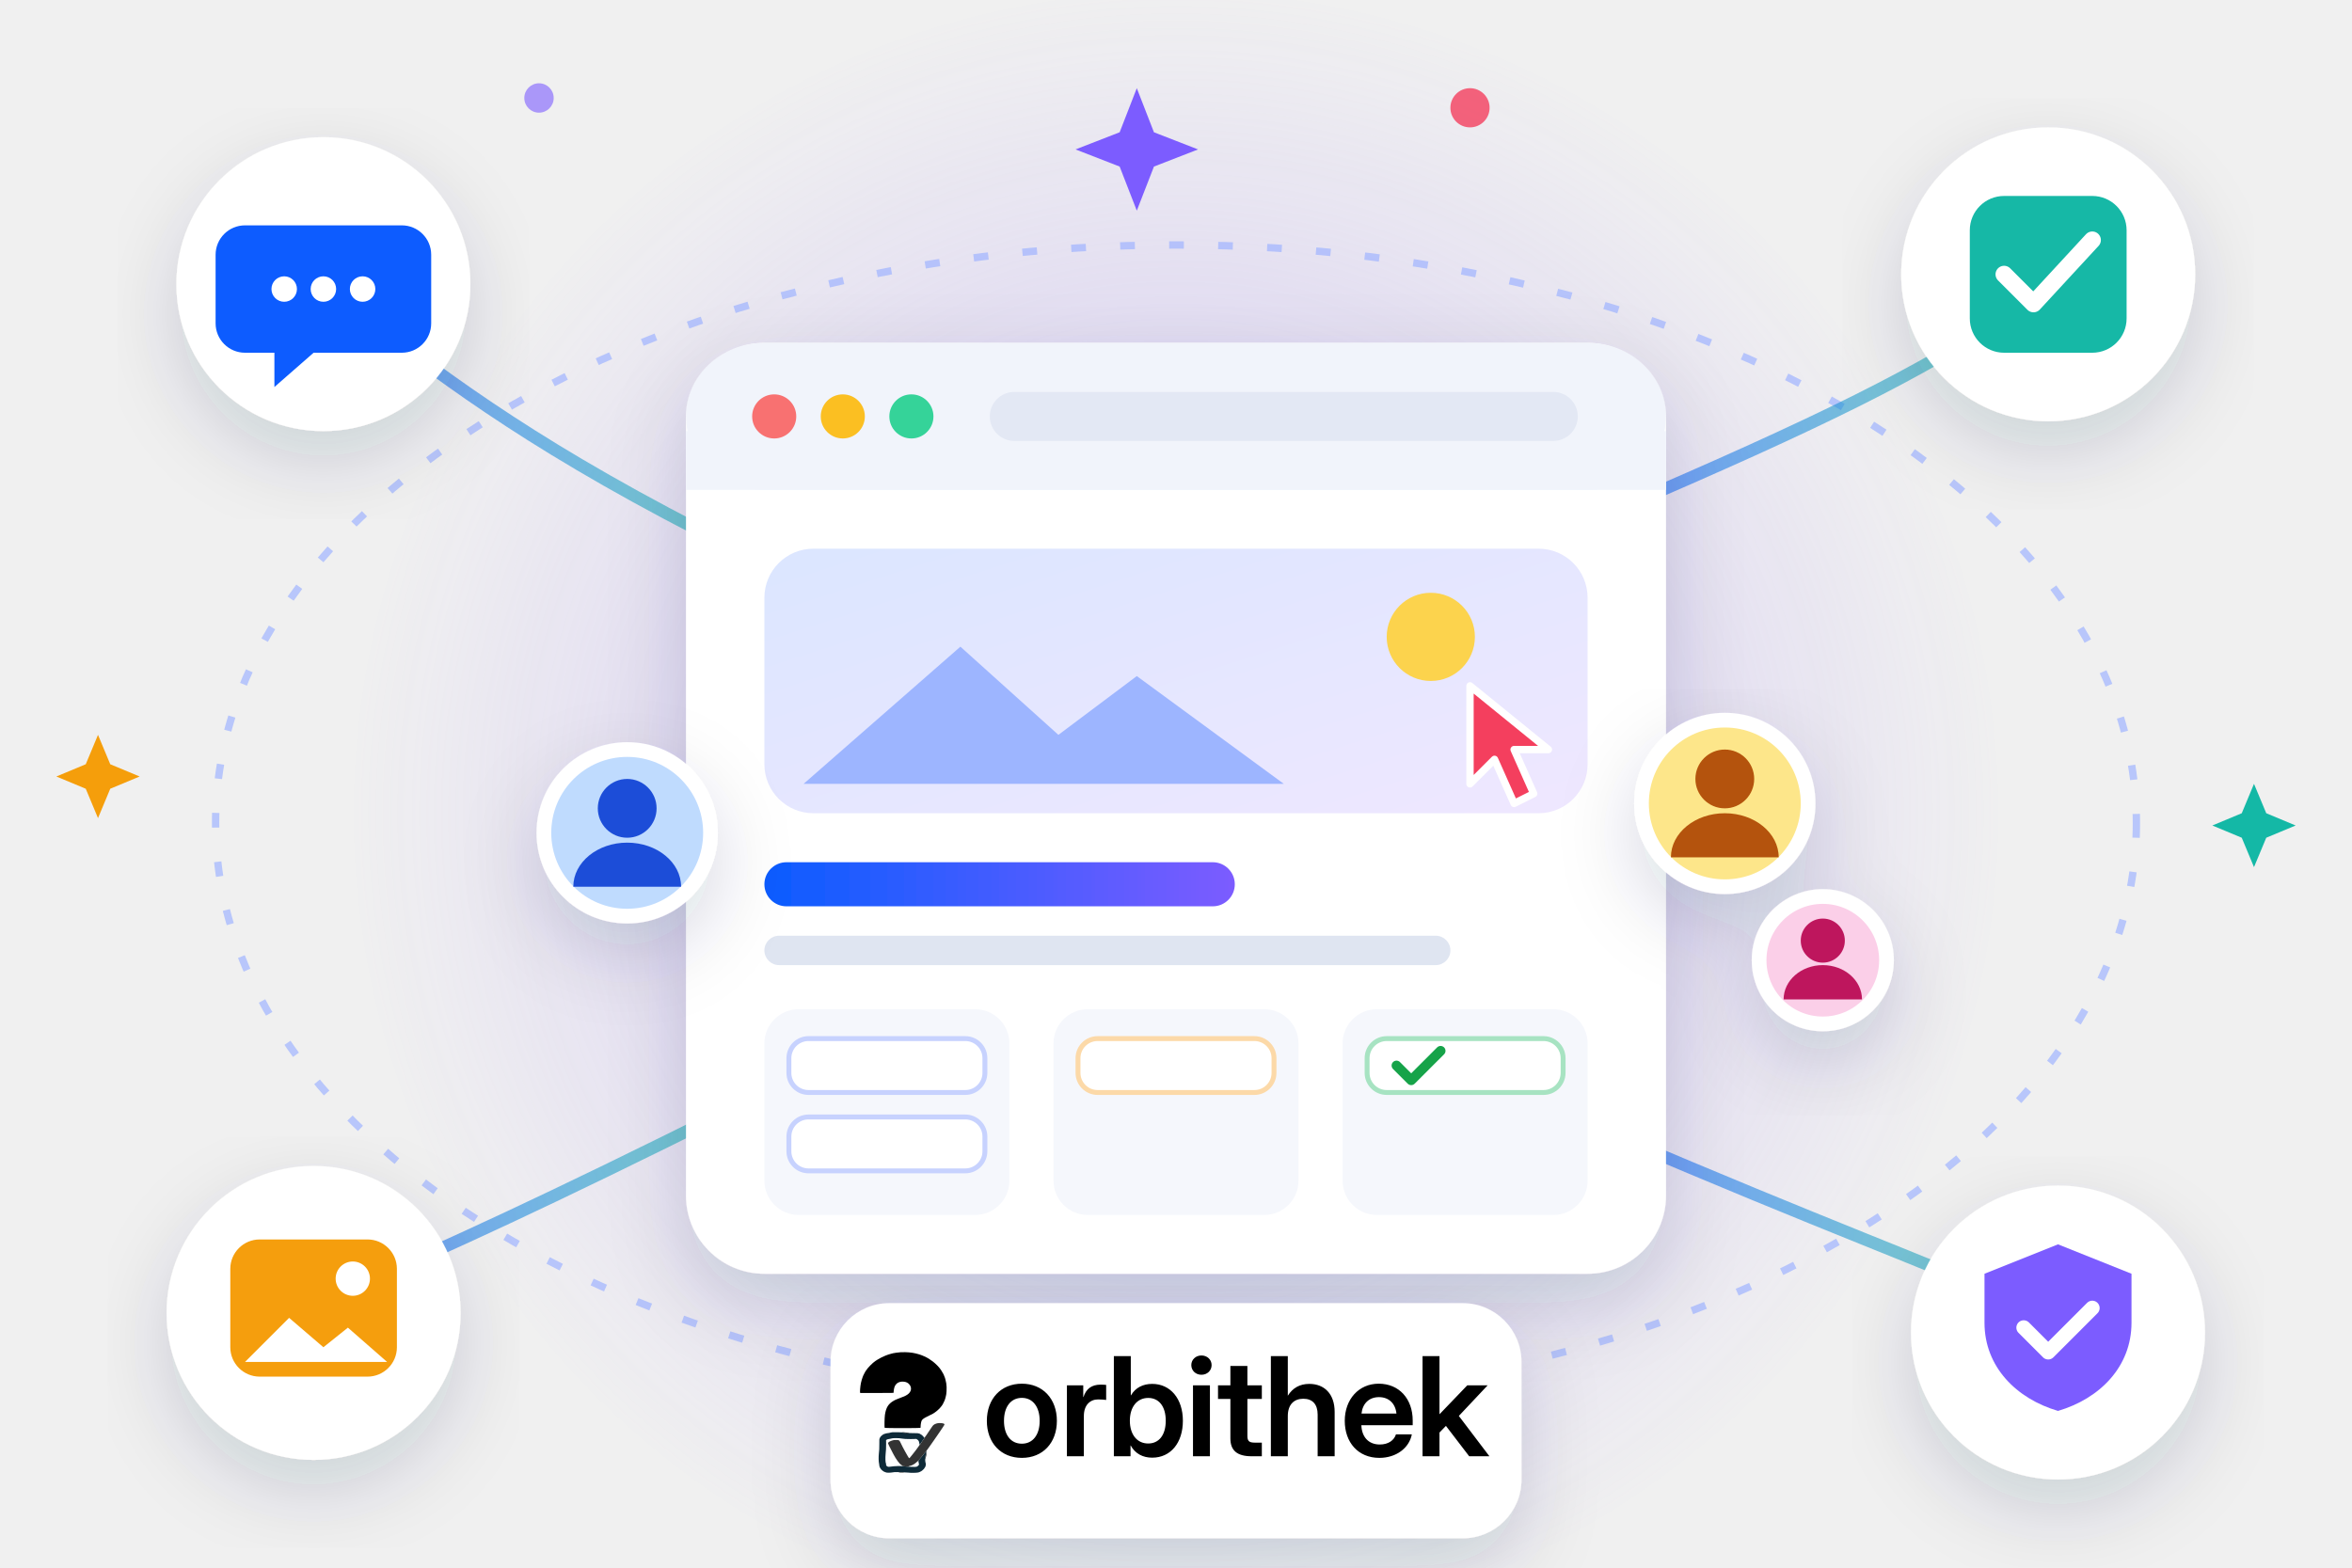
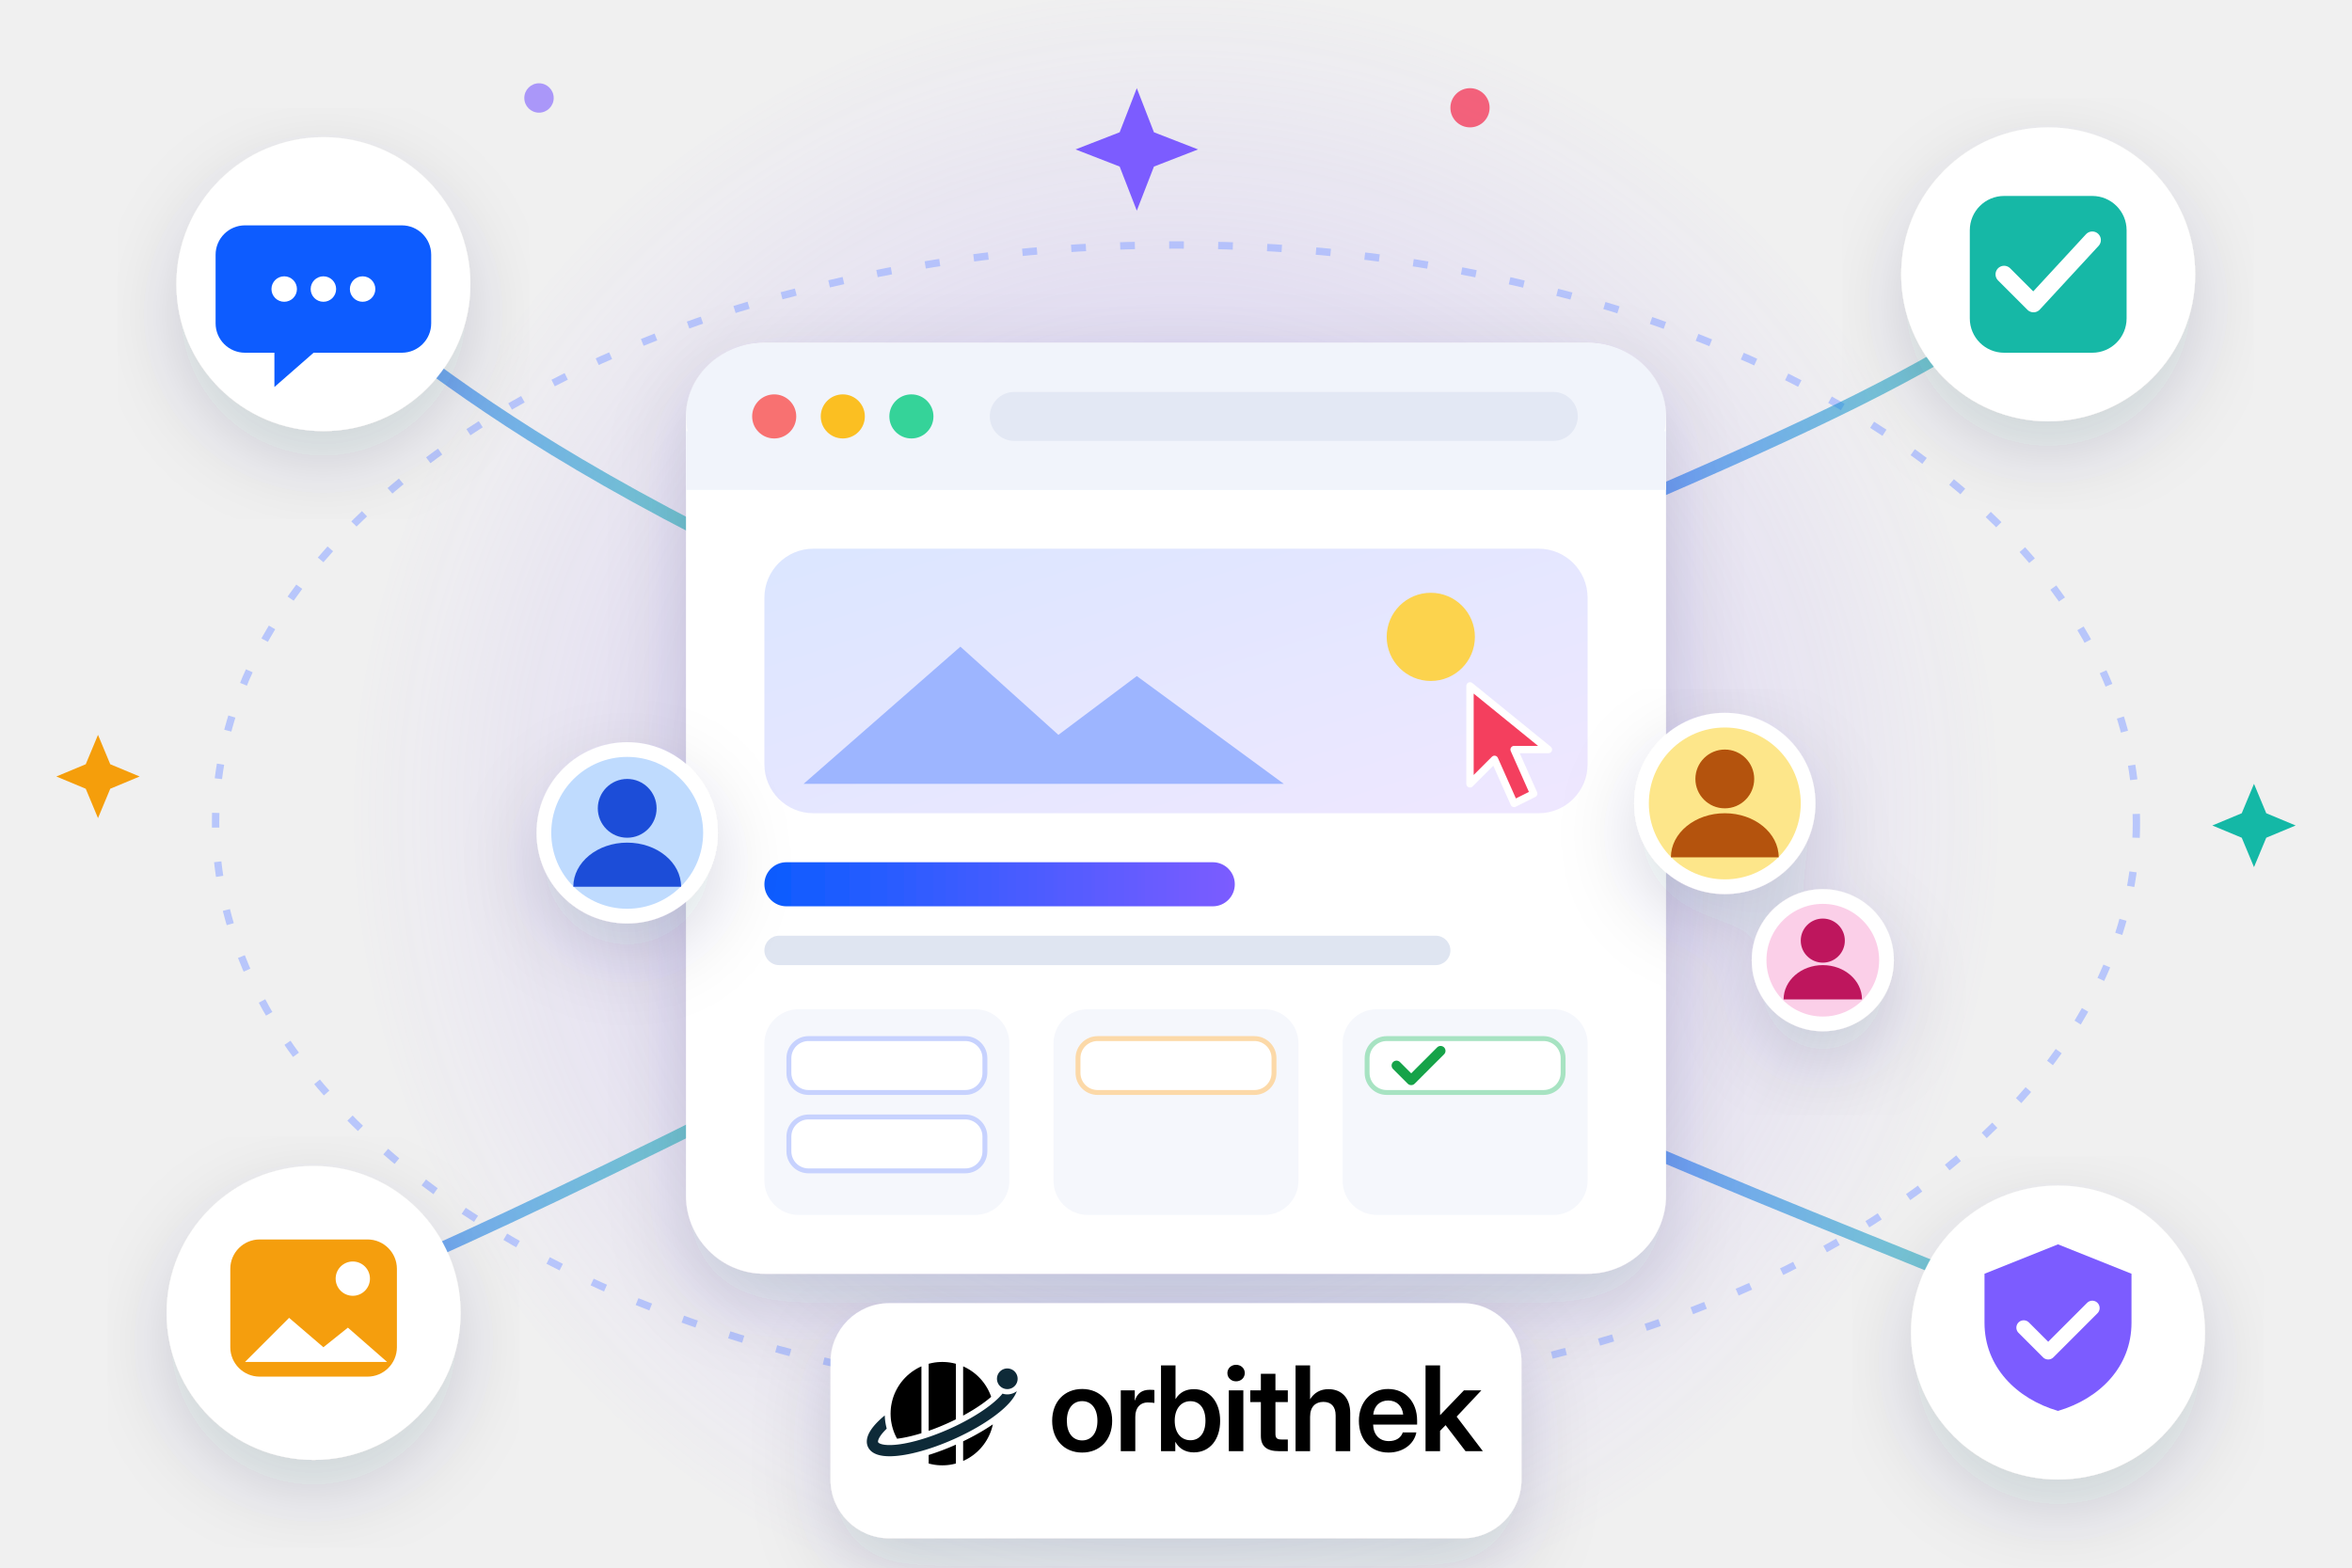
<svg xmlns="http://www.w3.org/2000/svg" viewBox="0 0 480 320" role="img" aria-labelledby="t">
  <defs>
    <radialGradient id="glow" cx="50%" cy="50%" r="50%">
      <stop offset="0" stop-color="#7c9dff" stop-opacity=".45" />
      <stop offset=".6" stop-color="#a78bfa" stop-opacity=".18" />
      <stop offset="1" stop-color="#a78bfa" stop-opacity="0" />
    </radialGradient>
    <linearGradient id="bar" x1="0" x2="1">
      <stop offset="0" stop-color="#0b5cff" />
      <stop offset="1" stop-color="#7c5cff" />
    </linearGradient>
    <linearGradient id="hero" x1="0" y1="0" x2="1" y2="1">
      <stop offset="0" stop-color="#dbe6ff" />
      <stop offset="1" stop-color="#efe7ff" />
    </linearGradient>
    <linearGradient id="link" x1="0" x2="1">
      <stop offset="0" stop-color="#0b5cff" stop-opacity=".55" />
      <stop offset="1" stop-color="#14b8a6" stop-opacity=".55" />
    </linearGradient>
    <filter id="lift" x="-20%" y="-20%" width="140%" height="150%">
      <feDropShadow dx="0" dy="6" stdDeviation="8" flood-color="#1e2a55" flood-opacity=".16" />
    </filter>
  </defs>
  <circle cx="240" cy="166" r="168" fill="url(#glow)" />
  <ellipse cx="240" cy="168" rx="196" ry="118" fill="none" stroke="#9fb4ff" stroke-width="1.5" stroke-dasharray="3 7" opacity=".7" />
  <g fill="none" stroke="url(#link)" stroke-width="2.5" stroke-linecap="round">
    <path d="M150 112 C110 92 92 78 76 66" />
    <path d="M330 104 C372 86 392 76 410 64" />
    <path d="M150 226 C110 246 92 254 74 262" />
    <path d="M330 232 C372 250 394 258 412 266" />
  </g>
  <g filter="url(#lift)">
    <rect x="140" y="70" width="200" height="190" rx="16" fill="#ffffff" />
    <rect x="140" y="70" width="200" height="30" rx="16" fill="#f1f4fb" />
    <rect x="140" y="88" width="200" height="12" fill="#f1f4fb" />
    <circle cx="158" cy="85" r="4.5" fill="#f87171" />
    <circle cx="172" cy="85" r="4.5" fill="#fbbf24" />
    <circle cx="186" cy="85" r="4.5" fill="#34d399" />
    <rect x="202" y="80" width="120" height="10" rx="5" fill="#e3e8f4" />
    <rect x="156" y="112" width="168" height="54" rx="10" fill="url(#hero)" />
    <path d="M164 160 L196 132 L216 150 L232 138 L262 160 Z" fill="#9db5ff" />
    <circle cx="292" cy="130" r="9" fill="#fcd34d" />
    <rect x="156" y="176" width="96" height="9" rx="4.5" fill="url(#bar)" />
    <rect x="156" y="191" width="140" height="6" rx="3" fill="#dfe5f1" />
    <rect x="156" y="206" width="50" height="42" rx="7" fill="#f5f7fc" />
    <rect x="215" y="206" width="50" height="42" rx="7" fill="#f5f7fc" />
    <rect x="274" y="206" width="50" height="42" rx="7" fill="#f5f7fc" />
    <rect x="161" y="212" width="40" height="11" rx="4" fill="#ffffff" stroke="#c7d2fe" />
    <rect x="161" y="228" width="40" height="11" rx="4" fill="#ffffff" stroke="#c7d2fe" />
    <rect x="220" y="212" width="40" height="11" rx="4" fill="#ffffff" stroke="#fcd9a8" />
    <rect x="279" y="212" width="40" height="11" rx="4" fill="#ffffff" stroke="#a7e3c2" />
    <path d="M285 217.5 l3 3 6-6" fill="none" stroke="#16a34a" stroke-width="2" stroke-linecap="round" stroke-linejoin="round" />
  </g>
  <g filter="url(#lift)">
    <circle cx="66" cy="58" r="30" fill="#ffffff" />
    <path d="M50 46 h32 a6 6 0 0 1 6 6 v14 a6 6 0 0 1 -6 6 h-18 l-8 7 v-7 h-6 a6 6 0 0 1 -6 -6 v-14 a6 6 0 0 1 6 -6 z" fill="#0b5cff" />
    <circle cx="58" cy="59" r="2.6" fill="#ffffff" />
    <circle cx="66" cy="59" r="2.6" fill="#ffffff" />
    <circle cx="74" cy="59" r="2.6" fill="#ffffff" />
  </g>
  <g filter="url(#lift)">
    <circle cx="418" cy="56" r="30" fill="#ffffff" />
    <rect x="402" y="40" width="32" height="32" rx="7" fill="#14b8a6" />
    <path d="M409 56 l6 6 12-13" fill="none" stroke="#ffffff" stroke-width="3.5" stroke-linecap="round" stroke-linejoin="round" />
  </g>
  <g filter="url(#lift)">
    <circle cx="64" cy="268" r="30" fill="#ffffff" />
    <rect x="47" y="253" width="34" height="28" rx="6" fill="#f59e0b" />
    <path d="M50 278 l9-9 7 6 5-4 8 7 z" fill="#ffffff" />
    <circle cx="72" cy="261" r="3.5" fill="#ffffff" />
  </g>
  <g filter="url(#lift)">
    <circle cx="420" cy="272" r="30" fill="#ffffff" />
    <path d="M420 254 l15 6 v10 c0 9 -6.5 15.5 -15 18 c-8.5 -2.5 -15 -9 -15 -18 v-10 z" fill="#7c5cff" />
    <path d="M413 271 l5 5 9 -9" fill="none" stroke="#ffffff" stroke-width="3" stroke-linecap="round" stroke-linejoin="round" />
  </g>
  <g filter="url(#lift)">
    <circle cx="352" cy="164" r="17" fill="#fde68a" stroke="#ffffff" stroke-width="3" />
    <circle cx="352" cy="159" r="6" fill="#b45309" />
    <path d="M341 175 a11 9 0 0 1 22 0" fill="#b45309" />
    <circle cx="128" cy="170" r="17" fill="#bfdbfe" stroke="#ffffff" stroke-width="3" />
    <circle cx="128" cy="165" r="6" fill="#1d4ed8" />
    <path d="M117 181 a11 9 0 0 1 22 0" fill="#1d4ed8" />
    <circle cx="372" cy="196" r="13" fill="#fbcfe8" stroke="#ffffff" stroke-width="3" />
    <circle cx="372" cy="192" r="4.5" fill="#be185d" />
    <path d="M364 204 a8 7 0 0 1 16 0" fill="#be185d" />
  </g>
  <path d="M300 140 l0 20 5 -5 4 9 4 -2 -4 -9 7 0 z" fill="#f43f5e" stroke="#ffffff" stroke-width="1.5" stroke-linejoin="round" />
  <g filter="url(#lift)">
    <rect x="169.5" y="266.0" width="141.0" height="48.0" rx="12" fill="#ffffff" />
  </g>
-   <svg x="175.5" y="276.0" width="128.9" height="28.0" viewBox="0 0 458.89 99.66">
-     <g transform="translate(-25.908 -7.514) scale(0.31309)">
-       <path fill="#0E2A38" fill-rule="evenodd" d="M199.62,303.98C197.70,303.87 195.22,303.66 194.12,303.52C193.03,303.37 190.39,303.24 188.26,303.23C185.49,303.22 184.15,303.11 183.52,302.85C183.05,302.65 182.20,302.48 181.64,302.48C181.08,302.47 177.10,302.42 172.79,302.36C164.38,302.25 159.88,302.55 154.75,303.55C152.78,303.94 145.44,303.96 144.96,303.58C144.77,303.44 144.11,303.25 143.48,303.17C142.84,303.09 142.00,302.85 141.60,302.64C140.43,302.03 138.10,301.00 137.87,301.00C137.75,301.00 137.42,300.79 137.14,300.52C136.86,300.26 135.84,299.52 134.88,298.88C133.09,297.69 130.71,294.99 129.90,293.23C129.68,292.76 129.21,291.87 128.85,291.25C128.07,289.92 127.78,288.68 127.51,285.62C127.40,284.39 127.19,282.93 127.05,282.38C125.97,278.21 125.76,267.34 126.61,259.25C126.86,256.84 127.10,254.26 127.13,253.50C127.17,252.74 127.33,251.06 127.50,249.75C127.70,248.13 127.76,244.35 127.69,237.88C127.56,226.89 127.66,225.44 128.74,223.50C129.16,222.74 129.68,221.73 129.90,221.25C130.86,219.18 137.29,214.00 138.91,214.00C139.17,214.00 140.05,213.72 140.88,213.38C141.70,213.04 142.71,212.76 143.12,212.75C143.54,212.75 144.20,212.58 144.59,212.37C145.01,212.16 145.95,212.00 146.84,212.01C148.32,212.01 150.68,211.55 154.88,210.42C156.79,209.90 157.33,209.88 167.82,209.91C176.88,209.94 178.90,210.01 179.57,210.32C180.28,210.64 182.37,210.89 186.62,211.14C187.31,211.18 188.49,211.33 189.25,211.49C190.08,211.65 195.99,211.82 204.23,211.91C216.96,212.05 217.88,212.09 218.60,212.53C219.03,212.79 219.79,213.00 220.30,213.00C220.98,213.00 221.47,213.21 222.09,213.75C222.56,214.16 223.42,214.67 224.01,214.88C225.57,215.43 229.79,219.24 231.15,221.31C231.48,221.83 231.92,222.25 232.13,222.25C232.77,222.25 232.54,223.36 231.67,224.52C230.30,226.35 229.42,227.56 228.52,228.88C228.04,229.56 227.11,230.91 226.43,231.88C225.76,232.84 224.46,234.75 223.54,236.12C221.39,239.36 221.00,239.62 221.00,237.85C221.00,237.37 220.85,236.62 220.66,236.17C220.47,235.73 220.24,234.69 220.14,233.87C219.76,230.89 218.73,229.10 216.25,227.15C214.09,225.46 213.34,225.14 212.24,225.47C211.07,225.83 190.22,225.82 188.25,225.47C187.49,225.33 185.02,225.07 182.75,224.89C180.48,224.71 178.29,224.45 177.88,224.30C175.34,223.41 158.03,223.30 156.96,224.17C156.78,224.32 155.90,224.53 155.02,224.63C154.14,224.73 153.06,224.96 152.63,225.14C152.19,225.32 150.94,225.55 149.85,225.64C147.57,225.83 144.77,226.80 143.94,227.69L143.38,228.29L143.46,237.96C143.52,244.84 143.45,248.27 143.22,249.88C143.05,251.11 142.88,252.97 142.85,254.00C142.81,255.03 142.60,257.68 142.38,259.88C141.42,269.32 141.76,279.85 143.11,282.47C143.43,283.09 143.49,283.61 143.37,284.61C143.11,286.67 144.22,288.22 146.95,289.63C148.38,290.37 150.26,290.40 153.88,289.74C161.30,288.39 179.41,287.84 184.00,288.82C185.03,289.04 187.17,289.29 188.75,289.38C192.87,289.61 194.28,289.70 199.75,290.13C203.11,290.39 206.06,290.46 209.25,290.36C214.61,290.18 215.17,289.98 218.13,287.21C219.99,285.47 220.20,284.89 219.52,283.35C219.20,282.63 218.96,281.39 218.86,279.92C218.78,278.66 218.61,277.31 218.49,276.92C218.24,276.14 218.62,275.13 219.39,274.49C219.94,274.04 226.69,265.99 228.62,263.49C229.45,262.42 231.22,260.12 232.56,258.37C234.73,255.52 236.21,254.00 236.80,254.00C236.91,254.00 237.00,254.73 237.00,255.62C237.00,256.52 236.90,257.25 236.78,257.25C236.49,257.25 236.12,258.28 235.75,260.12C235.09,263.45 235.00,263.96 234.72,266.00C233.83,272.62 234.03,278.13 235.30,281.84C235.68,282.94 235.76,283.60 235.63,284.47C235.53,285.10 235.42,286.02 235.38,286.50C234.91,291.96 228.66,299.15 222.12,301.76C221.30,302.09 220.40,302.50 220.12,302.67C218.29,303.80 208.02,304.45 199.62,303.98Z" />
-       <path fill="#333333" fill-rule="evenodd" d="M189.75,289.45C186.45,289.27 179.82,288.22 180.94,288.05C181.83,287.92 181.60,287.37 180.44,286.86C179.41,286.41 177.48,285.03 175.84,283.57C174.86,282.69 171.67,278.85 170.28,276.88C166.06,270.86 163.98,267.53 161.43,262.75C160.88,261.72 159.62,259.36 158.63,257.50C157.63,255.64 155.82,252.10 154.61,249.62C153.39,247.15 152.20,244.83 151.95,244.46C151.14,243.26 148.00,236.22 148.00,235.59C148.00,233.09 152.07,230.53 159.00,228.67C161.71,227.94 162.14,227.90 166.50,227.89C171.07,227.88 171.14,227.88 172.67,228.59C174.75,229.55 174.95,229.81 176.99,234.12C180.13,240.74 184.29,248.87 186.15,252.00C186.35,252.34 186.95,253.47 187.48,254.50C189.44,258.33 191.22,261.46 193.27,264.71C194.43,266.54 195.64,268.48 195.96,269.02C196.78,270.41 197.43,270.34 198.84,268.69C200.92,266.23 202.24,264.63 203.68,262.78C204.48,261.77 206.79,258.84 208.82,256.28C210.85,253.72 213.01,250.89 213.63,250.00C214.24,249.11 215.82,246.91 217.13,245.12C220.32,240.80 220.85,239.99 221.00,239.27C221.12,238.69 221.15,238.68 221.56,239.10C221.90,239.43 222.03,239.46 222.10,239.21C222.16,239.02 222.32,238.52 222.46,238.08C222.68,237.39 224.16,235.10 226.80,231.38C227.19,230.82 227.93,229.76 228.44,229.00C228.95,228.24 230.08,226.68 230.94,225.52C231.80,224.36 232.50,223.22 232.50,222.97C232.50,222.72 232.75,222.26 233.06,221.93C234.12,220.82 236.12,218.05 237.62,215.63C238.45,214.30 239.37,212.90 239.67,212.53C240.52,211.46 246.84,202.07 250.55,196.38C252.03,194.09 253.76,192.50 255.99,191.38C261.19,188.76 265.89,188.06 272.83,188.88C276.27,189.29 277.57,189.75 278.48,190.90C279.33,191.99 279.25,192.17 275.28,198.09C273.82,200.26 271.78,203.32 270.75,204.89C269.72,206.45 268.10,208.83 267.15,210.17C263.94,214.72 262.13,217.37 260.92,219.25C259.70,221.15 259.49,221.46 257.51,224.12C256.89,224.95 255.31,227.26 253.98,229.25C252.65,231.24 250.68,234.06 249.59,235.52C248.51,236.97 246.95,239.19 246.12,240.46C245.30,241.72 243.44,244.34 242.00,246.28C237.72,252.02 237.00,253.06 236.99,253.48C236.99,253.70 236.56,254.14 236.03,254.46C235.47,254.81 234.08,256.36 232.60,258.30C231.24,260.09 229.45,262.43 228.62,263.49C226.80,265.86 221.33,272.40 219.73,274.14C219.09,274.83 218.49,275.65 218.39,275.95C218.29,276.28 218.01,276.50 217.70,276.50C217.38,276.50 216.15,277.50 214.53,279.06C210.15,283.28 204.04,286.86 199.88,287.64C197.98,288.00 195.38,288.97 195.40,289.31C195.43,289.71 194.85,289.72 189.75,289.45Z" />
-       <path fill="#000000" fill-rule="evenodd" d="M177.00,303.25C173.07,303.02 171.25,302.77 171.25,302.46C171.25,302.30 172.93,302.26 175.94,302.35C178.52,302.42 181.06,302.48 181.59,302.48C182.13,302.48 183.05,302.67 183.65,302.90C184.24,303.12 185.07,303.26 185.48,303.20C185.89,303.14 186.17,303.18 186.10,303.30C185.95,303.53 181.58,303.51 177.00,303.25ZM234.10,272.16C234.02,271.93 234.02,271.38 234.12,270.93C234.21,270.49 234.32,269.68 234.36,269.12C234.52,266.93 235.04,263.59 235.81,259.88C236.55,256.25 237.13,256.35 236.91,260.06C236.75,262.77 236.40,264.94 235.60,268.12C234.46,272.69 234.38,272.89 234.10,272.16ZM191.12,211.73C190.03,211.62 188.84,211.45 188.50,211.37C188.16,211.28 187.20,211.17 186.38,211.12C182.54,210.89 179.70,210.55 179.44,210.29C178.67,209.52 191.36,210.32 195.62,211.31L196.88,211.60L195.88,211.78C194.67,212.01 193.76,212.00 191.12,211.73ZM140.16,199.79C139.30,198.83 139.74,175.94 140.76,169.25C143.33,152.32 148.68,143.84 161.31,136.67C162.93,135.75 164.33,135.00 164.44,135.00C164.54,135.00 165.13,134.76 165.75,134.46C166.37,134.16 167.05,133.84 167.27,133.74C167.48,133.64 169.17,132.97 171.02,132.26C172.86,131.54 174.71,130.81 175.12,130.64C175.54,130.46 176.72,130.00 177.75,129.62C178.78,129.24 180.08,128.72 180.64,128.46C181.20,128.21 181.79,128.00 181.95,128.00C182.12,128.00 182.67,127.78 183.18,127.50C183.70,127.22 184.27,127.00 184.46,127.00C184.64,127.00 185.10,126.84 185.46,126.65C185.83,126.46 187.34,125.71 188.83,124.97C200.45,119.22 204.37,109.41 198.63,100.51C195.25,95.27 189.37,92.37 182.12,92.38C173.17,92.39 166.95,96.06 163.56,103.34C163.25,104.00 163.00,104.69 163.00,104.87C163.00,105.04 162.79,105.68 162.52,106.28C162.26,106.88 161.97,108.11 161.87,109.00C161.77,109.89 161.58,110.91 161.44,111.25C161.31,111.59 161.12,113.29 161.02,115.02C160.92,116.75 160.75,118.30 160.65,118.46C160.51,118.68 151.16,118.75 121.99,118.75L83.51,118.75L83.16,118.19C82.32,116.82 83.45,103.13 85.02,95.62C85.84,91.75 87.78,84.93 88.52,83.35C88.78,82.78 89.00,82.14 89.00,81.92C89.00,81.55 89.24,80.95 90.50,78.12C91.36,76.21 93.77,71.45 94.22,70.79C94.86,69.84 95.83,68.29 96.51,67.12C99.95,61.20 112.33,48.53 118.50,44.62C119.12,44.22 121.23,42.85 123.20,41.56C127.53,38.73 137.04,33.88 141.25,32.37C142.28,32.00 143.34,31.59 143.59,31.45C143.85,31.32 144.53,31.06 145.09,30.88C145.66,30.69 147.00,30.20 148.08,29.79C149.15,29.38 150.50,28.96 151.08,28.87C151.65,28.77 152.32,28.59 152.55,28.47C152.78,28.35 153.68,28.09 154.55,27.89C156.61,27.41 158.93,26.81 159.88,26.50C160.29,26.37 161.89,26.10 163.44,25.89C164.99,25.69 166.35,25.47 166.46,25.40C166.81,25.18 172.72,24.53 177.12,24.23C181.84,23.90 193.73,24.06 196.00,24.48C196.76,24.62 198.67,24.84 200.25,24.98C203.17,25.22 206.51,25.75 209.00,26.37C209.76,26.56 210.94,26.79 211.62,26.88C212.77,27.04 214.88,27.59 218.12,28.58C218.81,28.79 220.22,29.21 221.25,29.51C226.86,31.16 237.71,36.10 242.38,39.12C247.48,42.42 249.08,43.54 252.03,45.83C258.68,50.99 266.41,58.85 269.63,63.75C270.04,64.37 270.92,65.64 271.59,66.58C272.69,68.12 276.75,75.09 276.75,75.45C276.75,75.53 276.97,76.05 277.24,76.61C277.70,77.58 278.04,78.44 278.88,80.81C279.08,81.40 279.38,82.10 279.54,82.37C279.70,82.64 280.02,83.60 280.27,84.50C280.51,85.39 280.94,86.97 281.23,88.00C282.78,93.56 283.69,99.39 283.85,104.88C284.03,110.79 283.62,119.06 283.01,121.88C282.74,123.11 282.23,125.53 281.87,127.25C281.51,128.97 281.01,130.88 280.75,131.50C280.24,132.76 279.63,134.55 279.13,136.27C278.81,137.40 277.15,140.87 275.74,143.38C275.35,144.06 274.80,145.08 274.52,145.63C274.23,146.18 273.58,147.16 273.06,147.80C272.55,148.43 271.39,149.94 270.50,151.15C266.82,156.13 258.17,163.49 251.93,166.96C250.43,167.80 242.17,171.95 238.62,173.65C231.78,176.94 228.18,179.45 226.37,182.23C224.91,184.45 223.50,191.73 223.50,196.99C223.50,198.25 223.38,199.50 223.24,199.77C222.85,200.50 140.83,200.53 140.16,199.79Z" />
+   <svg x="176.9" y="278.0" width="126.1" height="24.0" viewBox="0 0 523.83 99.66">
+     <g transform="translate(-9.070 -29.221) scale(1.46107)">
+       <path fill="#000000" fill-rule="evenodd" d="M77.12,37.17 L76.46,35.86 L75.73,34.58 L74.94,33.33 L74.10,32.13 L73.19,30.97 L72.23,29.85 L71.21,28.79 L70.15,27.77 L69.03,26.81 L67.87,25.90 L66.67,25.06 L65.42,24.27 L64.14,23.54 L62.83,22.88 L62.10,22.56 L62.10,51.12 L62.34,51.00 L62.80,50.74 L63.26,50.49 L63.72,50.23 L64.18,49.98 L64.63,49.72 L65.08,49.46 L65.53,49.20 L65.97,48.94 L66.41,48.68 L66.84,48.42 L67.28,48.16 L67.71,47.90 L68.13,47.64 L68.55,47.38 L68.97,47.11 L69.38,46.85 L69.79,46.59 L70.19,46.33 L70.59,46.07 L70.99,45.80 L71.38,45.54 L71.77,45.28 L72.15,45.02 L72.53,44.76 L72.90,44.50 L73.27,44.24 L73.63,43.98 L73.98,43.72 L74.34,43.46 L74.68,43.20 L75.03,42.94 L75.36,42.69 L75.69,42.43 L76.02,42.18 L76.34,41.93 L76.65,41.68 L76.96,41.42 L77.26,41.18 L77.56,40.93 L77.85,40.68 L78.13,40.44 L78.36,40.24 L78.25,39.89 L77.72,38.52ZM52.94,20.14 L51.47,20.04 L50.00,20.00 L48.53,20.04 L47.06,20.14 L45.60,20.32 L44.15,20.58 L42.71,20.90 L42.10,21.07 L42.10,59.97 L42.49,59.83 L42.99,59.66 L43.49,59.47 L43.99,59.29 L44.50,59.10 L45.00,58.92 L45.51,58.72 L46.01,58.53 L46.52,58.33 L47.02,58.14 L47.53,57.93 L48.04,57.73 L48.54,57.53 L49.05,57.32 L49.55,57.11 L50.06,56.89 L50.57,56.68 L51.07,56.46 L51.58,56.24 L52.08,56.02 L52.58,55.80 L53.08,55.58 L53.59,55.35 L54.09,55.12 L54.59,54.89 L55.08,54.66 L55.58,54.42 L56.07,54.19 L56.57,53.95 L57.06,53.71 L57.55,53.47 L57.90,53.30 L57.90,21.07 L57.29,20.90 L55.85,20.58 L54.40,20.32ZM33.33,25.06 L32.13,25.90 L30.97,26.81 L29.85,27.77 L28.79,28.79 L27.77,29.85 L26.81,30.97 L25.90,32.13 L25.06,33.33 L24.27,34.58 L23.54,35.86 L22.88,37.17 L22.28,38.52 L21.75,39.89 L21.29,41.29 L20.90,42.71 L20.58,44.15 L20.32,45.60 L20.14,47.06 L20.04,48.53 L20.00,50.00 L20.04,51.47 L20.14,52.94 L20.32,54.40 L20.58,55.85 L20.90,57.29 L21.29,58.71 L21.75,60.11 L22.28,61.48 L22.88,62.83 L23.54,64.14 L23.77,64.54 L24.07,64.51 L24.44,64.46 L24.82,64.41 L25.20,64.35 L25.59,64.30 L25.98,64.23 L26.38,64.17 L26.78,64.10 L27.19,64.03 L27.60,63.95 L28.01,63.88 L28.43,63.79 L28.85,63.71 L29.28,63.62 L29.71,63.53 L30.15,63.43 L30.59,63.33 L31.03,63.23 L31.48,63.13 L31.93,63.02 L32.38,62.91 L32.84,62.79 L33.30,62.67 L33.76,62.55 L34.22,62.42 L34.69,62.30 L35.16,62.17 L35.64,62.03 L36.11,61.89 L36.59,61.75 L37.07,61.61 L37.56,61.46 L37.90,61.36 L37.90,22.56 L37.17,22.88 L35.86,23.54 L34.58,24.27ZM65.42,75.73 L66.67,74.94 L67.87,74.10 L69.03,73.19 L70.15,72.23 L71.21,71.21 L72.23,70.15 L73.19,69.03 L74.10,67.87 L74.94,66.67 L75.73,65.42 L76.46,64.14 L77.12,62.83 L77.72,61.48 L78.25,60.11 L78.71,58.71 L79.10,57.29 L79.34,56.21 L79.26,56.27 L79.25,56.28 L78.82,56.57 L78.80,56.58 L78.37,56.87 L78.36,56.88 L77.92,57.16 L77.91,57.17 L77.47,57.46 L77.45,57.47 L77.01,57.76 L76.99,57.77 L76.55,58.06 L76.53,58.07 L76.08,58.35 L76.07,58.36 L75.61,58.65 L75.60,58.66 L75.14,58.94 L75.12,58.95 L74.66,59.24 L74.65,59.24 L74.18,59.53 L74.17,59.54 L73.70,59.82 L73.68,59.83 L73.21,60.11 L73.20,60.12 L72.72,60.40 L72.71,60.41 L72.23,60.69 L72.21,60.70 L71.73,60.98 L71.72,60.99 L71.23,61.26 L71.22,61.27 L70.73,61.55 L70.72,61.56 L70.22,61.83 L70.21,61.84 L69.72,62.12 L69.70,62.12 L69.21,62.40 L69.19,62.41 L68.69,62.68 L68.68,62.69 L68.18,62.96 L68.16,62.96 L67.66,63.24 L67.65,63.24 L67.14,63.51 L67.13,63.52 L66.62,63.79 L66.60,63.79 L66.09,64.06 L66.08,64.07 L65.56,64.33 L65.55,64.34 L65.03,64.60 L65.02,64.61 L64.50,64.87 L64.49,64.88 L63.97,65.14 L63.96,65.14 L63.43,65.40 L63.42,65.41 L62.90,65.66 L62.88,65.67 L62.36,65.93 L62.35,65.93 L62.10,66.05 L62.10,77.44 L62.83,77.12 L64.14,76.46ZM45.60,79.68 L47.06,79.86 L48.53,79.96 L50.00,80.00 L51.47,79.96 L52.94,79.86 L54.40,79.68 L55.85,79.42 L57.29,79.10 L57.90,78.93 L57.90,67.99 L57.45,68.19 L57.44,68.20 L56.90,68.43 L56.89,68.44 L56.35,68.67 L56.33,68.68 L55.79,68.91 L55.78,68.92 L55.24,69.14 L55.23,69.15 L54.69,69.38 L54.67,69.38 L54.13,69.61 L54.12,69.61 L53.58,69.84 L53.57,69.84 L53.02,70.06 L53.01,70.07 L52.47,70.28 L52.46,70.29 L51.91,70.50 L51.90,70.51 L51.36,70.72 L51.35,70.73 L50.80,70.94 L50.79,70.94 L50.25,71.15 L50.24,71.15 L49.69,71.36 L49.68,71.37 L49.14,71.57 L49.13,71.57 L48.59,71.77 L48.57,71.78 L48.03,71.97 L48.02,71.98 L47.48,72.17 L47.47,72.18 L46.93,72.37 L46.91,72.38 L46.38,72.56 L46.36,72.57 L45.83,72.76 L45.81,72.76 L45.28,72.94 L45.26,72.95 L44.73,73.13 L44.71,73.13 L44.18,73.31 L44.16,73.32 L43.63,73.49 L43.62,73.49 L43.09,73.67 L43.07,73.67 L42.54,73.84 L42.53,73.84 L42.10,73.98 L42.10,78.93 L42.71,79.10 L44.15,79.42Z" />
+       <path fill="#0E2A38" fill-rule="evenodd" d="M84.93,38.40 L84.74,38.62 L84.56,38.85 L84.36,39.07 L84.16,39.30 L83.95,39.54 L83.73,39.77 L83.51,40.01 L83.28,40.25 L83.05,40.49 L82.81,40.74 L82.56,40.98 L82.31,41.23 L82.05,41.48 L81.78,41.73 L81.51,41.98 L81.23,42.24 L80.94,42.49 L80.65,42.75 L80.36,43.01 L80.05,43.27 L79.74,43.53 L79.43,43.79 L79.11,44.06 L78.79,44.32 L78.45,44.59 L78.12,44.85 L77.78,45.12 L77.43,45.39 L77.08,45.66 L76.72,45.92 L76.36,46.19 L75.99,46.46 L75.62,46.73 L75.24,47.00 L74.86,47.28 L74.47,47.55 L74.08,47.82 L73.68,48.09 L73.28,48.36 L72.87,48.63 L72.47,48.90 L72.05,49.18 L71.63,49.45 L71.21,49.72 L70.78,49.99 L70.35,50.26 L69.92,50.53 L69.48,50.80 L69.04,51.07 L68.59,51.34 L68.15,51.61 L67.69,51.87 L67.24,52.14 L66.78,52.41 L66.32,52.67 L65.85,52.94 L65.38,53.20 L64.91,53.46 L64.44,53.72 L63.96,53.98 L63.48,54.24 L63.00,54.50 L62.51,54.76 L62.02,55.02 L61.53,55.27 L61.04,55.52 L60.55,55.78 L60.05,56.03 L59.55,56.28 L59.05,56.52 L58.55,56.77 L58.05,57.01 L57.54,57.26 L57.03,57.50 L56.53,57.74 L56.02,57.97 L55.51,58.21 L54.99,58.44 L54.48,58.68 L53.97,58.91 L53.45,59.14 L52.93,59.36 L52.42,59.59 L51.90,59.81 L51.38,60.03 L50.87,60.24 L50.35,60.46 L49.83,60.67 L49.31,60.88 L48.79,61.09 L48.27,61.30 L47.75,61.50 L47.23,61.70 L46.72,61.90 L46.20,62.10 L45.68,62.29 L45.17,62.48 L44.65,62.67 L44.13,62.86 L43.62,63.04 L43.11,63.22 L42.60,63.40 L42.08,63.57 L41.58,63.74 L41.07,63.91 L40.56,64.08 L40.06,64.24 L39.55,64.40 L39.05,64.56 L38.55,64.71 L38.05,64.86 L37.56,65.01 L37.06,65.16 L36.57,65.30 L36.08,65.44 L35.60,65.57 L35.11,65.71 L34.63,65.84 L34.15,65.96 L33.68,66.08 L33.20,66.20 L32.73,66.32 L32.27,66.43 L31.80,66.54 L31.34,66.65 L30.89,66.75 L30.43,66.85 L29.98,66.95 L29.54,67.04 L29.09,67.13 L28.65,67.21 L28.22,67.30 L27.79,67.38 L27.36,67.45 L26.94,67.52 L26.52,67.59 L26.10,67.66 L25.70,67.72 L25.29,67.78 L24.89,67.83 L24.49,67.88 L24.10,67.93 L23.72,67.97 L23.34,68.01 L22.96,68.05 L22.59,68.08 L22.22,68.11 L21.87,68.14 L21.51,68.16 L21.16,68.18 L20.82,68.20 L20.48,68.21 L20.15,68.22 L19.83,68.23 L19.51,68.23 L19.19,68.23 L18.89,68.22 L18.59,68.22 L18.30,68.21 L18.01,68.19 L17.73,68.17 L17.46,68.15 L17.19,68.13 L16.93,68.11 L16.68,68.08 L16.44,68.05 L16.20,68.01 L15.97,67.97 L15.75,67.94 L15.54,67.89 L15.33,67.85 L15.13,67.80 L14.94,67.76 L14.76,67.71 L14.59,67.66 L14.42,67.60 L14.27,67.55 L14.12,67.50 L13.98,67.44 L13.85,67.39 L13.73,67.33 L13.62,67.28 L13.52,67.22 L13.42,67.17 L13.33,67.11 L13.25,67.06 L13.18,67.01 L13.12,66.97 L13.06,66.92 L13.01,66.88 L12.97,66.84 L12.93,66.80 L12.90,66.76 L12.87,66.73 L12.85,66.70 L12.83,66.67 L12.81,66.65 L12.80,66.62 L12.78,66.60 L12.77,66.57 L6.83,69.22 L6.97,69.50 L7.12,69.78 L7.27,70.05 L7.44,70.31 L7.62,70.57 L7.81,70.81 L8.01,71.05 L8.22,71.28 L8.44,71.50 L8.66,71.71 L8.90,71.91 L9.13,72.10 L9.38,72.28 L9.63,72.46 L9.88,72.62 L10.14,72.78 L10.41,72.93 L10.68,73.07 L10.95,73.21 L11.23,73.33 L11.51,73.45 L11.80,73.57 L12.09,73.68 L12.39,73.78 L12.68,73.87 L12.99,73.96 L13.29,74.04 L13.61,74.12 L13.92,74.20 L14.24,74.26 L14.56,74.33 L14.89,74.38 L15.22,74.44 L15.56,74.49 L15.90,74.53 L16.24,74.57 L16.59,74.60 L16.94,74.63 L17.30,74.66 L17.66,74.68 L18.02,74.70 L18.39,74.71 L18.76,74.72 L19.14,74.73 L19.52,74.73 L19.91,74.73 L20.30,74.72 L20.69,74.71 L21.09,74.69 L21.50,74.67 L21.90,74.65 L22.31,74.62 L22.73,74.59 L23.15,74.56 L23.57,74.52 L24.00,74.48 L24.43,74.43 L24.86,74.38 L25.30,74.33 L25.74,74.27 L26.19,74.21 L26.64,74.15 L27.09,74.08 L27.55,74.01 L28.01,73.93 L28.47,73.86 L28.94,73.77 L29.41,73.69 L29.88,73.60 L30.36,73.50 L30.84,73.41 L31.32,73.31 L31.81,73.20 L32.29,73.10 L32.79,72.99 L33.28,72.87 L33.78,72.75 L34.28,72.63 L34.78,72.51 L35.29,72.38 L35.79,72.25 L36.30,72.12 L36.81,71.98 L37.33,71.84 L37.84,71.70 L38.36,71.55 L38.88,71.40 L39.40,71.24 L39.93,71.09 L40.45,70.93 L40.98,70.77 L41.51,70.60 L42.04,70.43 L42.57,70.26 L43.11,70.08 L43.64,69.91 L44.18,69.73 L44.71,69.54 L45.25,69.36 L45.79,69.17 L46.33,68.98 L46.87,68.78 L47.41,68.58 L47.95,68.38 L48.49,68.18 L49.03,67.98 L49.57,67.77 L50.12,67.56 L50.66,67.34 L51.20,67.13 L51.74,66.91 L52.29,66.69 L52.83,66.47 L53.37,66.24 L53.91,66.02 L54.45,65.79 L54.99,65.55 L55.53,65.32 L56.07,65.08 L56.61,64.85 L57.15,64.60 L57.68,64.36 L58.22,64.12 L58.75,63.87 L59.28,63.62 L59.82,63.37 L60.35,63.12 L60.87,62.87 L61.40,62.61 L61.93,62.35 L62.45,62.09 L62.97,61.83 L63.49,61.57 L64.01,61.31 L64.52,61.04 L65.03,60.78 L65.55,60.51 L66.05,60.24 L66.56,59.97 L67.06,59.69 L67.56,59.42 L68.06,59.15 L68.56,58.87 L69.05,58.59 L69.54,58.32 L70.03,58.04 L70.51,57.76 L70.99,57.47 L71.47,57.19 L71.94,56.91 L72.41,56.63 L72.88,56.34 L73.34,56.06 L73.80,55.77 L74.26,55.48 L74.71,55.20 L75.16,54.91 L75.60,54.62 L76.04,54.33 L76.48,54.04 L76.91,53.75 L77.34,53.46 L77.76,53.17 L78.18,52.88 L78.60,52.59 L79.01,52.30 L79.42,52.01 L79.82,51.71 L80.22,51.42 L80.61,51.13 L81.00,50.84 L81.38,50.55 L81.76,50.25 L82.13,49.96 L82.50,49.67 L82.87,49.38 L83.23,49.09 L83.58,48.80 L83.93,48.51 L84.27,48.22 L84.61,47.93 L84.94,47.64 L85.27,47.35 L85.59,47.06 L85.91,46.77 L86.22,46.48 L86.52,46.19 L86.83,45.90 L87.12,45.61 L87.41,45.33 L87.69,45.04 L87.97,44.75 L88.24,44.47 L88.51,44.18 L88.77,43.90 L89.02,43.61 L89.27,43.33 L89.52,43.05 L89.75,42.76 L89.98,42.48 L90.21,42.20 L90.43,41.92 L90.64,41.63 L90.85,41.35 L91.05,41.07 L91.24,40.79 L91.43,40.51 L91.61,40.22 L91.79,39.94 L91.96,39.66 L92.12,39.38 L92.28,39.09 L92.43,38.81 L92.57,38.53 L92.71,38.24 L92.84,37.96 L92.96,37.67 L93.08,37.38 L93.18,37.09 L93.23,36.95 L92.88,37.21 L92.63,37.38 L92.12,37.68 L91.86,37.82 L91.33,38.07 L91.05,38.19 L90.50,38.38 L90.21,38.47 L89.64,38.62 L89.34,38.67 L88.76,38.76 L88.46,38.79 L87.87,38.82 L87.57,38.82 L86.98,38.79 L86.69,38.76 L86.10,38.67 L85.81,38.62 L85.24,38.47 L84.95,38.38 L84.94,38.38ZM12.75,66.52 L12.74,66.50 L12.74,66.47 L12.73,66.43 L12.72,66.40 L12.72,66.35 L12.71,66.31 L12.71,66.25 L12.71,66.19 L12.71,66.13 L12.71,66.06 L12.72,65.98 L12.73,65.89 L12.75,65.80 L12.77,65.70 L12.79,65.59 L12.82,65.48 L12.85,65.36 L12.89,65.23 L12.94,65.09 L12.99,64.96 L13.05,64.81 L13.11,64.66 L13.18,64.50 L13.26,64.34 L13.35,64.17 L13.44,64.00 L13.54,63.82 L13.64,63.64 L13.75,63.45 L13.87,63.26 L14.00,63.07 L14.13,62.87 L14.27,62.67 L14.42,62.46 L14.57,62.25 L14.73,62.04 L14.90,61.82 L15.07,61.60 L15.26,61.38 L15.44,61.15 L15.64,60.93 L15.84,60.70 L16.05,60.46 L16.27,60.23 L16.49,59.99 L16.72,59.75 L16.95,59.51 L17.19,59.26 L17.44,59.02 L17.69,58.77 L17.76,58.70 L17.62,58.20 L17.58,58.03 L17.26,56.60 L17.23,56.43 L16.97,54.98 L16.95,54.82 L16.77,53.36 L16.75,53.19 L16.65,51.72 L16.64,51.56 L16.62,51.04 L16.42,51.20 L16.07,51.49 L15.73,51.78 L15.39,52.07 L15.06,52.36 L14.73,52.65 L14.41,52.94 L14.09,53.23 L13.78,53.52 L13.48,53.81 L13.17,54.10 L12.88,54.39 L12.59,54.67 L12.31,54.96 L12.03,55.25 L11.76,55.53 L11.49,55.82 L11.23,56.10 L10.98,56.39 L10.73,56.67 L10.48,56.95 L10.25,57.24 L10.02,57.52 L9.79,57.80 L9.57,58.08 L9.36,58.37 L9.15,58.65 L8.95,58.93 L8.76,59.21 L8.57,59.49 L8.39,59.78 L8.21,60.06 L8.04,60.34 L7.88,60.62 L7.72,60.91 L7.57,61.19 L7.43,61.47 L7.29,61.76 L7.16,62.04 L7.04,62.33 L6.92,62.62 L6.82,62.91 L6.72,63.20 L6.63,63.49 L6.54,63.78 L6.47,64.08 L6.40,64.38 L6.34,64.67 L6.30,64.97 L6.26,65.28 L6.23,65.58 L6.21,65.89 L6.21,66.19 L6.21,66.50 L6.23,66.81 L6.26,67.12 L6.30,67.42 L6.36,67.73 L6.43,68.03 L6.51,68.34 L6.61,68.63 L6.71,68.93 L6.83,69.22 L12.77,66.57 L12.76,66.55Z" />
+       <path fill="#0E2A38" fill-rule="evenodd" d="M93.72,29.76 L93.69,29.17 L93.61,28.59 L93.46,28.02 L93.27,27.47 L93.01,26.93 L92.71,26.43 L92.36,25.96 L91.97,25.52 L91.53,25.12 L91.06,24.77 L90.55,24.47 L90.02,24.22 L89.46,24.02 L88.89,23.88 L88.31,23.79 L87.72,23.76 L87.13,23.79 L86.55,23.88 L85.98,24.02 L85.43,24.22 L84.89,24.47 L84.39,24.77 L83.92,25.12 L83.48,25.52 L83.08,25.96 L82.73,26.43 L82.43,26.93 L82.18,27.47 L81.98,28.02 L81.84,28.59 L81.75,29.17 L81.72,29.76 L81.75,30.35 L81.84,30.93 L81.98,31.50 L82.18,32.06 L82.43,32.59 L82.73,33.10 L83.08,33.57 L83.48,34.00 L83.92,34.40 L84.39,34.75 L84.89,35.05 L85.43,35.31 L85.98,35.50 L86.55,35.65 L87.13,35.73 L87.72,35.76 L88.31,35.73 L88.89,35.65 L89.46,35.50 L90.02,35.31 L90.55,35.05 L91.06,34.75 L91.53,34.40 L91.97,34.00 L92.36,33.57 L92.71,33.10 L93.01,32.59 L93.27,32.06 L93.46,31.50 L93.61,30.93 L93.69,30.35Z" />
    </g>
    <g transform="translate(0 75.66)">
-       <path fill="#000000" fill-rule="evenodd" d="M117.637 1.172C132.823 1.172 143.077 -9.717 143.077 -25.732C143.077 -41.748 132.823 -52.734 117.637 -52.734C102.452 -52.734 92.198 -41.748 92.198 -25.732C92.198 -9.717 102.452 1.172 117.637 1.172ZM117.637 -9.131C109.678 -9.131 104.649 -15.43 104.649 -25.732C104.649 -36.084 109.727 -42.432 117.637 -42.432C125.499 -42.432 130.577 -36.035 130.577 -25.732C130.577 -15.479 125.547 -9.131 117.637 -9.131ZM150.373 0.0H162.678V-29.199C162.678 -37.256 167.219 -41.309 173.078 -41.309C175.519 -41.309 177.961 -41.064 178.888 -40.918V-51.855C177.912 -51.953 176.545 -52.051 174.885 -52.051C168.244 -52.051 164.289 -48.926 162.385 -43.018H162.238V-51.562H150.373ZM212.308 1.025C225.784 1.025 234.622 -9.766 234.622 -25.83C234.622 -41.699 225.638 -52.588 212.356 -52.588C205.667 -52.588 200.198 -49.902 196.878 -44.238H196.78V-72.754H184.476V0.0H196.585V-7.861H196.683C199.905 -1.904 205.569 1.025 212.308 1.025ZM209.427 -9.277C201.37 -9.277 196.097 -15.771 196.097 -25.83C196.097 -35.84 201.37 -42.383 209.427 -42.383C217.044 -42.383 222.171 -36.475 222.171 -25.83C222.171 -15.137 217.044 -9.277 209.427 -9.277ZM241.967 0.0H254.272V-51.562H241.967ZM248.119 -59.229C252.319 -59.229 255.492 -62.256 255.492 -66.26C255.492 -70.215 252.319 -73.242 248.119 -73.242C243.92 -73.242 240.746 -70.215 240.746 -66.26C240.746 -62.256 243.92 -59.229 248.119 -59.229ZM291.988 -51.562H281.49V-65.625H269.136V-51.562H260.152V-41.65H269.136V-12.988C269.136 -4.15 274.068 0.0 284.566 0.0H291.988V-9.912H286.714C282.71 -9.912 281.49 -11.133 281.49 -14.795V-41.65H291.988ZM310.856 -29.15C310.856 -37.939 315.69 -41.797 322.135 -41.797C328.727 -41.797 332.536 -37.842 332.536 -30.273V0.0H344.889V-32.227C344.889 -45.459 337.272 -52.588 326.481 -52.588C319.547 -52.588 314.372 -49.609 310.856 -43.994V-72.754H298.551V0.0H310.856ZM377.381 1.172C389.441 1.172 399.012 -5.811 400.965 -15.918H389.441C388.025 -11.523 383.875 -8.545 377.674 -8.545C369.373 -8.545 364.588 -14.16 364.295 -22.559H401.599V-25.928C401.599 -41.748 391.736 -52.734 376.892 -52.734C362.439 -52.734 352.234 -41.406 352.234 -25.732C352.234 -10.107 361.902 1.172 377.381 1.172ZM364.392 -31.055C365.222 -38.428 369.959 -42.969 377.088 -42.969C384.217 -42.969 389.002 -38.428 389.783 -31.055ZM408.749 0.0H421.054V-17.236L425.741 -22.07L442.636 0.0H457.333L435.116 -29.297L456.063 -51.562H441.269L421.2 -30.664H421.054V-72.754H408.749Z" />
+       <path fill="#000000" fill-rule="evenodd" d="M182.573 1.172C197.758 1.172 208.012 -9.717 208.012 -25.732C208.012 -41.748 197.758 -52.734 182.573 -52.734C167.387 -52.734 157.133 -41.748 157.133 -25.732C157.133 -9.717 167.387 1.172 182.573 1.172ZM182.573 -9.131C174.614 -9.131 169.584 -15.43 169.584 -25.732C169.584 -36.084 174.662 -42.432 182.573 -42.432C190.434 -42.432 195.512 -36.035 195.512 -25.732C195.512 -15.479 190.483 -9.131 182.573 -9.131ZM215.308 0.0H227.613V-29.199C227.613 -37.256 232.154 -41.309 238.013 -41.309C240.455 -41.309 242.896 -41.064 243.824 -40.918V-51.855C242.847 -51.953 241.48 -52.051 239.82 -52.051C233.179 -52.051 229.224 -48.926 227.32 -43.018H227.173V-51.562H215.308ZM277.243 1.025C290.719 1.025 299.557 -9.766 299.557 -25.83C299.557 -41.699 290.573 -52.588 277.292 -52.588C270.602 -52.588 265.133 -49.902 261.813 -44.238H261.716V-72.754H249.411V0.0H261.52V-7.861H261.618C264.841 -1.904 270.505 1.025 277.243 1.025ZM274.362 -9.277C266.305 -9.277 261.032 -15.771 261.032 -25.83C261.032 -35.84 266.305 -42.383 274.362 -42.383C281.979 -42.383 287.106 -36.475 287.106 -25.83C287.106 -15.137 281.979 -9.277 274.362 -9.277ZM306.902 0.0H319.207V-51.562H306.902ZM313.055 -59.229C317.254 -59.229 320.428 -62.256 320.428 -66.26C320.428 -70.215 317.254 -73.242 313.055 -73.242C308.855 -73.242 305.682 -70.215 305.682 -66.26C305.682 -62.256 308.855 -59.229 313.055 -59.229ZM356.923 -51.562H346.425V-65.625H334.071V-51.562H325.087V-41.65H334.071V-12.988C334.071 -4.15 339.003 0.0 349.501 0.0H356.923V-9.912H351.649C347.646 -9.912 346.425 -11.133 346.425 -14.795V-41.65H356.923ZM375.791 -29.15C375.791 -37.939 380.625 -41.797 387.071 -41.797C393.662 -41.797 397.471 -37.842 397.471 -30.273V0.0H409.824V-32.227C409.824 -45.459 402.207 -52.588 391.416 -52.588C384.483 -52.588 379.307 -49.609 375.791 -43.994V-72.754H363.487V0.0H375.791ZM442.316 1.172C454.376 1.172 463.947 -5.811 465.9 -15.918H454.376C452.96 -11.523 448.81 -8.545 442.609 -8.545C434.308 -8.545 429.523 -14.16 429.23 -22.559H466.535V-25.928C466.535 -41.748 456.671 -52.734 441.828 -52.734C427.374 -52.734 417.169 -41.406 417.169 -25.732C417.169 -10.107 426.837 1.172 442.316 1.172ZM429.328 -31.055C430.158 -38.428 434.894 -42.969 442.023 -42.969C449.152 -42.969 453.937 -38.428 454.718 -31.055ZM473.684 0.0H485.989V-17.236L490.676 -22.07L507.571 0.0H522.268L500.051 -29.297L520.999 -51.562H506.204L486.135 -30.664H485.989V-72.754H473.684Z" />
    </g>
  </svg>
  <path d="M232 18 l3.5 9 9 3.5 -9 3.5 -3.5 9 -3.5 -9 -9 -3.5 9 -3.5 z" fill="#7c5cff" />
  <path d="M460 160 l2.5 6 6 2.5 -6 2.5 -2.5 6 -2.5 -6 -6 -2.5 6 -2.5 z" fill="#14b8a6" />
  <path d="M20 150 l2.5 6 6 2.5 -6 2.5 -2.5 6 -2.5 -6 -6 -2.5 6 -2.5 z" fill="#f59e0b" />
  <circle cx="300" cy="22" r="4" fill="#f43f5e" opacity=".8" />
  <circle cx="110" cy="20" r="3" fill="#7c5cff" opacity=".6" />
</svg>
